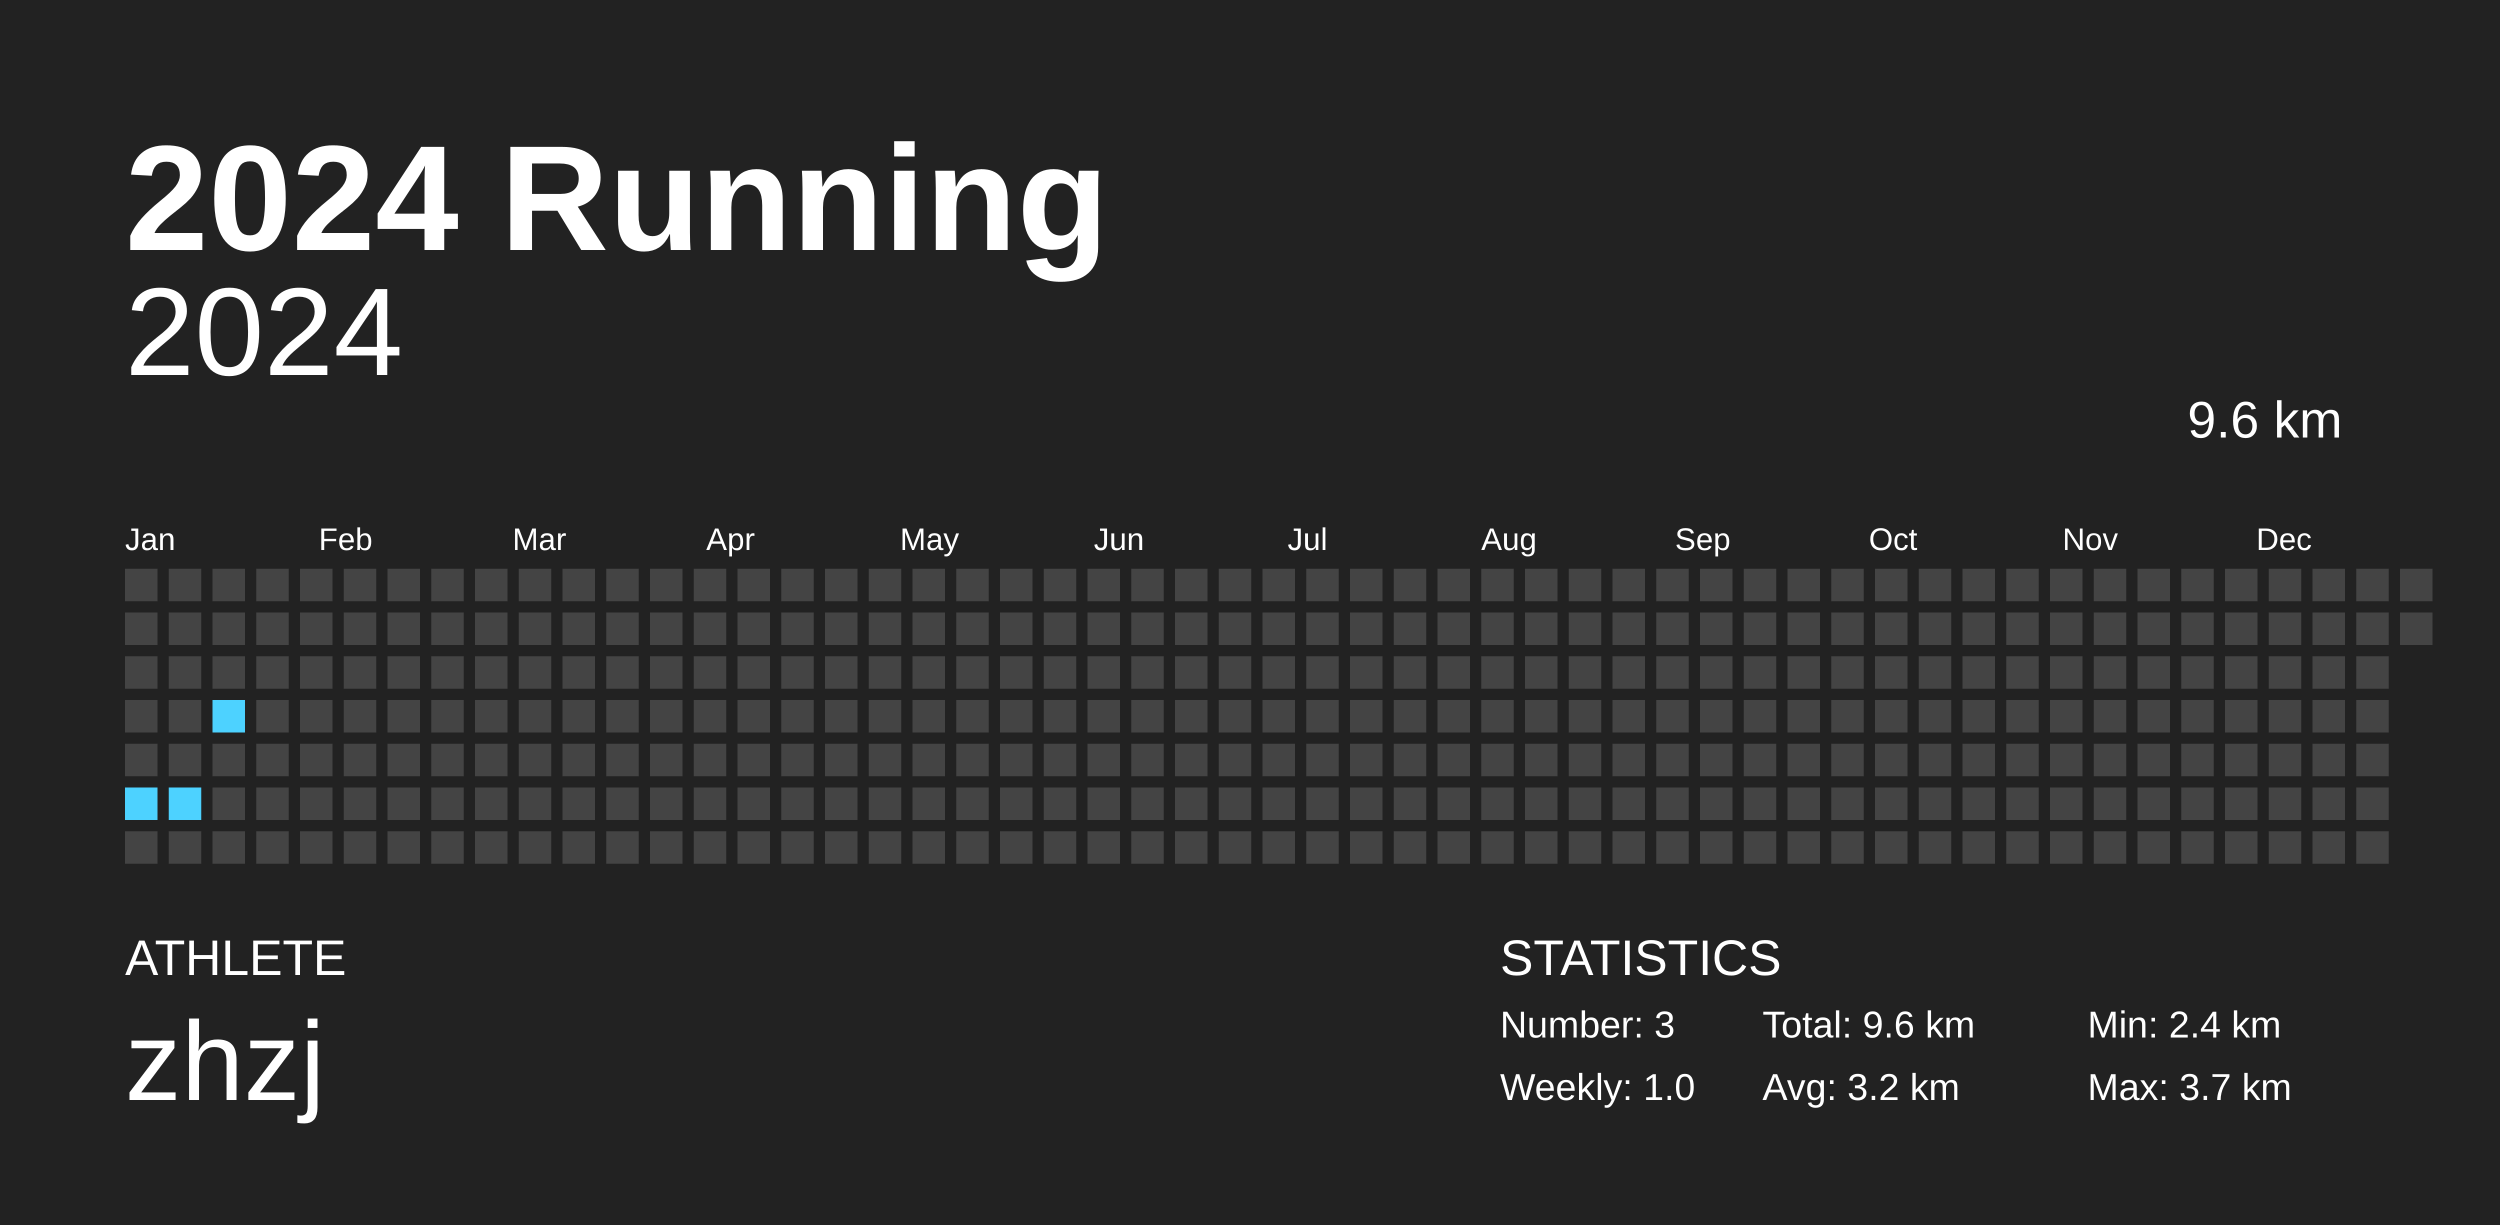
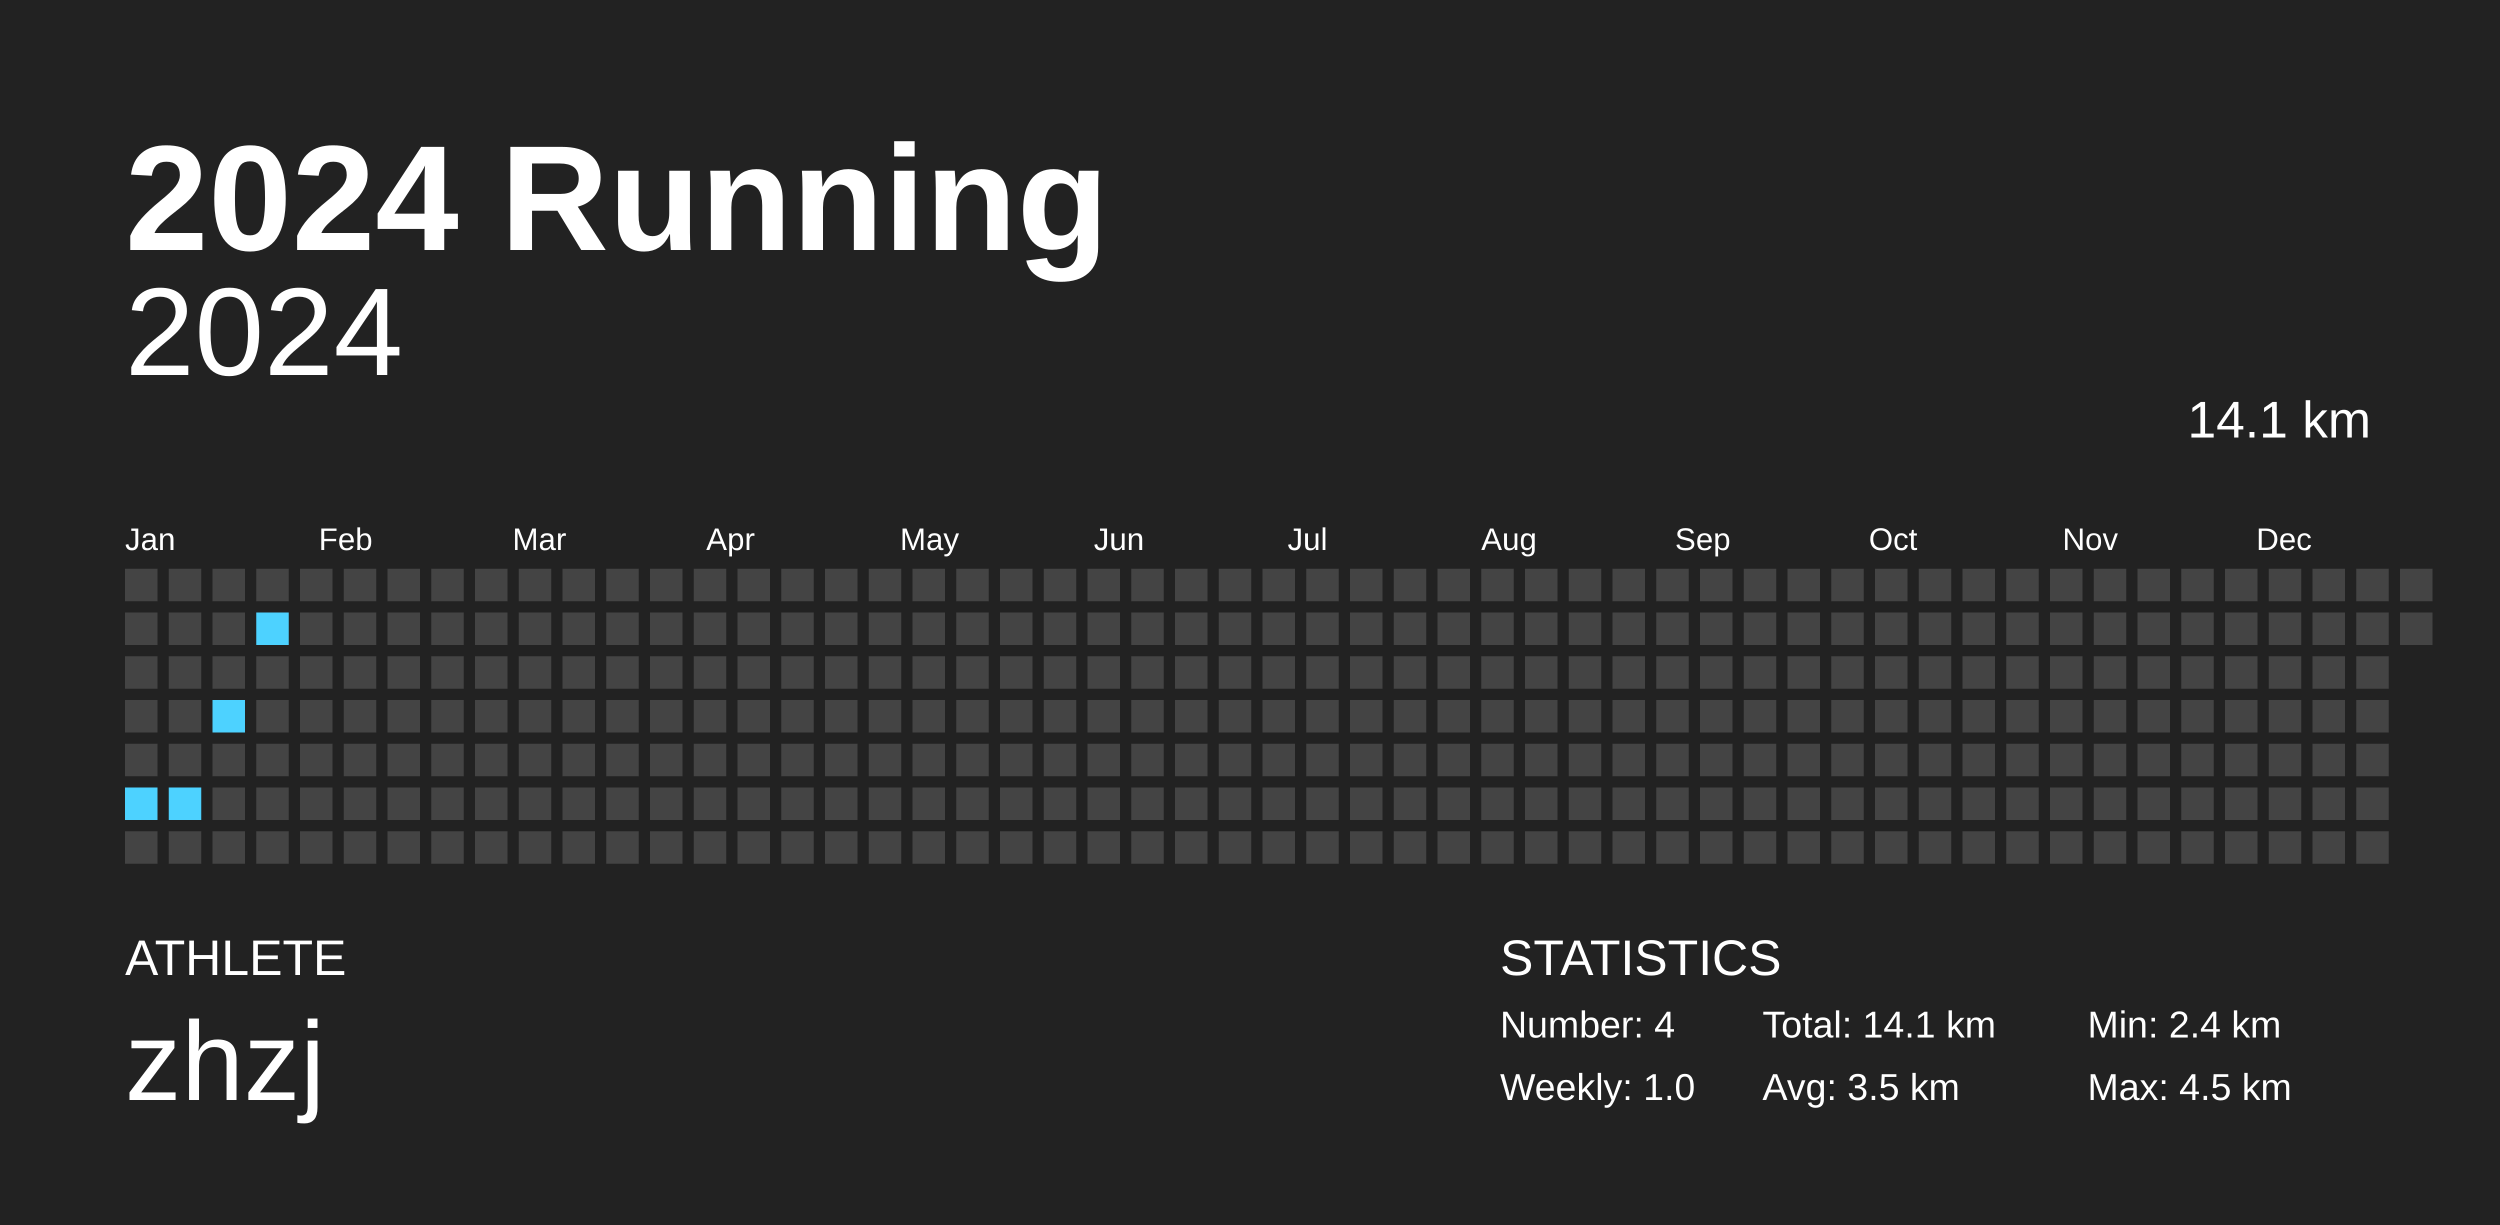
<svg xmlns="http://www.w3.org/2000/svg" baseProfile="full" height="98mm" version="1.1" viewBox="0,0,200,98" width="200mm">
  <defs />
  <rect fill="#222222" height="98" width="200" x="0" y="0" />
  <text fill="#FFFFFF" style="font-size:12px; font-family:Arial; font-weight:bold;" x="10" y="20">2024 Running</text>
  <text fill="#FFFFFF" style="font-size:4px; font-family:Arial" x="10" y="78">ATHLETE</text>
  <text fill="#FFFFFF" style="font-size:9px; font-family:Arial" x="10" y="88">zhzj</text>
  <text fill="#FFFFFF" style="font-size:4px; font-family:Arial" x="120" y="78">STATISTICS</text>
-   <text fill="#FFFFFF" style="font-size:3px; font-family:Arial" x="120" y="83">Number: 3</text>
+   <text fill="#FFFFFF" style="font-size:3px; font-family:Arial" x="120" y="83">Number: 4</text>
  <text fill="#FFFFFF" style="font-size:3px; font-family:Arial" x="120" y="88">Weekly: 1.0</text>
-   <text fill="#FFFFFF" style="font-size:3px; font-family:Arial" x="141" y="83">Total: 9.6 km</text>
-   <text fill="#FFFFFF" style="font-size:3px; font-family:Arial" x="141" y="88">Avg: 3.2 km</text>
+   <text fill="#FFFFFF" style="font-size:3px; font-family:Arial" x="141" y="83">Total: 14.1 km</text>
+   <text fill="#FFFFFF" style="font-size:3px; font-family:Arial" x="141" y="88">Avg: 3.5 km</text>
  <text fill="#FFFFFF" style="font-size:3px; font-family:Arial" x="167" y="83">Min: 2.4 km</text>
-   <text fill="#FFFFFF" style="font-size:3px; font-family:Arial" x="167" y="88">Max: 3.7 km</text>
+   <text fill="#FFFFFF" style="font-size:3px; font-family:Arial" x="167" y="88">Max: 4.5 km</text>
  <text alignment-baseline="hanging" fill="#FFFFFF" style="font-size:10.0px; font-family:Arial;" x="10" y="30">2024</text>
-   <text alignment-baseline="hanging" fill="#FFFFFF" style="font-size:4.125px; font-family:Arial;" x="175" y="35">9.6 km</text>
+   <text alignment-baseline="hanging" fill="#FFFFFF" style="font-size:4.125px; font-family:Arial;" x="175" y="35">14.1 km</text>
  <text fill="#FFFFFF" style="font-size:2.5px; font-family:Arial" x="10.0" y="44">Jan</text>
  <text fill="#FFFFFF" style="font-size:2.5px; font-family:Arial" x="25.5" y="44">Feb</text>
  <text fill="#FFFFFF" style="font-size:2.5px; font-family:Arial" x="41.0" y="44">Mar</text>
  <text fill="#FFFFFF" style="font-size:2.5px; font-family:Arial" x="56.5" y="44">Apr</text>
  <text fill="#FFFFFF" style="font-size:2.5px; font-family:Arial" x="72.0" y="44">May</text>
  <text fill="#FFFFFF" style="font-size:2.5px; font-family:Arial" x="87.5" y="44">Jun</text>
  <text fill="#FFFFFF" style="font-size:2.5px; font-family:Arial" x="103.0" y="44">Jul</text>
  <text fill="#FFFFFF" style="font-size:2.5px; font-family:Arial" x="118.5" y="44">Aug</text>
  <text fill="#FFFFFF" style="font-size:2.5px; font-family:Arial" x="134.0" y="44">Sep</text>
  <text fill="#FFFFFF" style="font-size:2.5px; font-family:Arial" x="149.5" y="44">Oct</text>
  <text fill="#FFFFFF" style="font-size:2.5px; font-family:Arial" x="165.0" y="44">Nov</text>
  <text fill="#FFFFFF" style="font-size:2.5px; font-family:Arial" x="180.5" y="44">Dec</text>
  <rect fill="#444444" height="2.6" width="2.6" x="10.0" y="45.5" />
  <rect fill="#444444" height="2.6" width="2.6" x="10.0" y="49.0" />
  <rect fill="#444444" height="2.6" width="2.6" x="10.0" y="52.5" />
  <rect fill="#444444" height="2.6" width="2.6" x="10.0" y="56.0" />
  <rect fill="#444444" height="2.6" width="2.6" x="10.0" y="59.5" />
  <rect fill="#4dd2ff" height="2.6" width="2.6" x="10.0" y="63.0" />
  <rect fill="#444444" height="2.6" width="2.6" x="10.0" y="66.5" />
  <rect fill="#444444" height="2.6" width="2.6" x="13.5" y="45.5" />
  <rect fill="#444444" height="2.6" width="2.6" x="13.5" y="49.0" />
  <rect fill="#444444" height="2.6" width="2.6" x="13.5" y="52.5" />
  <rect fill="#444444" height="2.6" width="2.6" x="13.5" y="56.0" />
  <rect fill="#444444" height="2.6" width="2.6" x="13.5" y="59.5" />
  <rect fill="#4dd2ff" height="2.6" width="2.6" x="13.5" y="63.0" />
  <rect fill="#444444" height="2.6" width="2.6" x="13.5" y="66.5" />
  <rect fill="#444444" height="2.6" width="2.6" x="17.0" y="45.5" />
  <rect fill="#444444" height="2.6" width="2.6" x="17.0" y="49.0" />
  <rect fill="#444444" height="2.6" width="2.6" x="17.0" y="52.5" />
  <rect fill="#4dd2ff" height="2.6" width="2.6" x="17.0" y="56.0" />
  <rect fill="#444444" height="2.6" width="2.6" x="17.0" y="59.5" />
  <rect fill="#444444" height="2.6" width="2.6" x="17.0" y="63.0" />
  <rect fill="#444444" height="2.6" width="2.6" x="17.0" y="66.5" />
  <rect fill="#444444" height="2.6" width="2.6" x="20.5" y="45.5" />
-   <rect fill="#444444" height="2.6" width="2.6" x="20.5" y="49.0" />
+   <rect fill="#4dd2ff" height="2.6" width="2.6" x="20.5" y="49.0" />
  <rect fill="#444444" height="2.6" width="2.6" x="20.5" y="52.5" />
  <rect fill="#444444" height="2.6" width="2.6" x="20.5" y="56.0" />
  <rect fill="#444444" height="2.6" width="2.6" x="20.5" y="59.5" />
  <rect fill="#444444" height="2.6" width="2.6" x="20.5" y="63.0" />
  <rect fill="#444444" height="2.6" width="2.6" x="20.5" y="66.5" />
  <rect fill="#444444" height="2.6" width="2.6" x="24.0" y="45.5" />
  <rect fill="#444444" height="2.6" width="2.6" x="24.0" y="49.0" />
  <rect fill="#444444" height="2.6" width="2.6" x="24.0" y="52.5" />
  <rect fill="#444444" height="2.6" width="2.6" x="24.0" y="56.0" />
  <rect fill="#444444" height="2.6" width="2.6" x="24.0" y="59.5" />
  <rect fill="#444444" height="2.6" width="2.6" x="24.0" y="63.0" />
  <rect fill="#444444" height="2.6" width="2.6" x="24.0" y="66.5" />
  <rect fill="#444444" height="2.6" width="2.6" x="27.5" y="45.5" />
  <rect fill="#444444" height="2.6" width="2.6" x="27.5" y="49.0" />
  <rect fill="#444444" height="2.6" width="2.6" x="27.5" y="52.5" />
  <rect fill="#444444" height="2.6" width="2.6" x="27.5" y="56.0" />
  <rect fill="#444444" height="2.6" width="2.6" x="27.5" y="59.5" />
  <rect fill="#444444" height="2.6" width="2.6" x="27.5" y="63.0" />
  <rect fill="#444444" height="2.6" width="2.6" x="27.5" y="66.5" />
  <rect fill="#444444" height="2.6" width="2.6" x="31.0" y="45.5" />
  <rect fill="#444444" height="2.6" width="2.6" x="31.0" y="49.0" />
  <rect fill="#444444" height="2.6" width="2.6" x="31.0" y="52.5" />
  <rect fill="#444444" height="2.6" width="2.6" x="31.0" y="56.0" />
  <rect fill="#444444" height="2.6" width="2.6" x="31.0" y="59.5" />
  <rect fill="#444444" height="2.6" width="2.6" x="31.0" y="63.0" />
  <rect fill="#444444" height="2.6" width="2.6" x="31.0" y="66.5" />
  <rect fill="#444444" height="2.6" width="2.6" x="34.5" y="45.5" />
  <rect fill="#444444" height="2.6" width="2.6" x="34.5" y="49.0" />
  <rect fill="#444444" height="2.6" width="2.6" x="34.5" y="52.5" />
  <rect fill="#444444" height="2.6" width="2.6" x="34.5" y="56.0" />
  <rect fill="#444444" height="2.6" width="2.6" x="34.5" y="59.5" />
  <rect fill="#444444" height="2.6" width="2.6" x="34.5" y="63.0" />
  <rect fill="#444444" height="2.6" width="2.6" x="34.5" y="66.5" />
  <rect fill="#444444" height="2.6" width="2.6" x="38.0" y="45.5" />
  <rect fill="#444444" height="2.6" width="2.6" x="38.0" y="49.0" />
  <rect fill="#444444" height="2.6" width="2.6" x="38.0" y="52.5" />
  <rect fill="#444444" height="2.6" width="2.6" x="38.0" y="56.0" />
  <rect fill="#444444" height="2.6" width="2.6" x="38.0" y="59.5" />
  <rect fill="#444444" height="2.6" width="2.6" x="38.0" y="63.0" />
  <rect fill="#444444" height="2.6" width="2.6" x="38.0" y="66.5" />
  <rect fill="#444444" height="2.6" width="2.6" x="41.5" y="45.5" />
  <rect fill="#444444" height="2.6" width="2.6" x="41.5" y="49.0" />
  <rect fill="#444444" height="2.6" width="2.6" x="41.5" y="52.5" />
  <rect fill="#444444" height="2.6" width="2.6" x="41.5" y="56.0" />
  <rect fill="#444444" height="2.6" width="2.6" x="41.5" y="59.5" />
  <rect fill="#444444" height="2.6" width="2.6" x="41.5" y="63.0" />
  <rect fill="#444444" height="2.6" width="2.6" x="41.5" y="66.5" />
  <rect fill="#444444" height="2.6" width="2.6" x="45.0" y="45.5" />
  <rect fill="#444444" height="2.6" width="2.6" x="45.0" y="49.0" />
  <rect fill="#444444" height="2.6" width="2.6" x="45.0" y="52.5" />
  <rect fill="#444444" height="2.6" width="2.6" x="45.0" y="56.0" />
  <rect fill="#444444" height="2.6" width="2.6" x="45.0" y="59.5" />
  <rect fill="#444444" height="2.6" width="2.6" x="45.0" y="63.0" />
  <rect fill="#444444" height="2.6" width="2.6" x="45.0" y="66.5" />
  <rect fill="#444444" height="2.6" width="2.6" x="48.5" y="45.5" />
  <rect fill="#444444" height="2.6" width="2.6" x="48.5" y="49.0" />
  <rect fill="#444444" height="2.6" width="2.6" x="48.5" y="52.5" />
  <rect fill="#444444" height="2.6" width="2.6" x="48.5" y="56.0" />
  <rect fill="#444444" height="2.6" width="2.6" x="48.5" y="59.5" />
  <rect fill="#444444" height="2.6" width="2.6" x="48.5" y="63.0" />
  <rect fill="#444444" height="2.6" width="2.6" x="48.5" y="66.5" />
  <rect fill="#444444" height="2.6" width="2.6" x="52.0" y="45.5" />
  <rect fill="#444444" height="2.6" width="2.6" x="52.0" y="49.0" />
  <rect fill="#444444" height="2.6" width="2.6" x="52.0" y="52.5" />
  <rect fill="#444444" height="2.6" width="2.6" x="52.0" y="56.0" />
  <rect fill="#444444" height="2.6" width="2.6" x="52.0" y="59.5" />
  <rect fill="#444444" height="2.6" width="2.6" x="52.0" y="63.0" />
  <rect fill="#444444" height="2.6" width="2.6" x="52.0" y="66.5" />
  <rect fill="#444444" height="2.6" width="2.6" x="55.5" y="45.5" />
  <rect fill="#444444" height="2.6" width="2.6" x="55.5" y="49.0" />
  <rect fill="#444444" height="2.6" width="2.6" x="55.5" y="52.5" />
  <rect fill="#444444" height="2.6" width="2.6" x="55.5" y="56.0" />
  <rect fill="#444444" height="2.6" width="2.6" x="55.5" y="59.5" />
  <rect fill="#444444" height="2.6" width="2.6" x="55.5" y="63.0" />
  <rect fill="#444444" height="2.6" width="2.6" x="55.5" y="66.5" />
  <rect fill="#444444" height="2.6" width="2.6" x="59.0" y="45.5" />
  <rect fill="#444444" height="2.6" width="2.6" x="59.0" y="49.0" />
  <rect fill="#444444" height="2.6" width="2.6" x="59.0" y="52.5" />
  <rect fill="#444444" height="2.6" width="2.6" x="59.0" y="56.0" />
  <rect fill="#444444" height="2.6" width="2.6" x="59.0" y="59.5" />
  <rect fill="#444444" height="2.6" width="2.6" x="59.0" y="63.0" />
  <rect fill="#444444" height="2.6" width="2.6" x="59.0" y="66.5" />
  <rect fill="#444444" height="2.6" width="2.6" x="62.5" y="45.5" />
  <rect fill="#444444" height="2.6" width="2.6" x="62.5" y="49.0" />
  <rect fill="#444444" height="2.6" width="2.6" x="62.5" y="52.5" />
  <rect fill="#444444" height="2.6" width="2.6" x="62.5" y="56.0" />
  <rect fill="#444444" height="2.6" width="2.6" x="62.5" y="59.5" />
  <rect fill="#444444" height="2.6" width="2.6" x="62.5" y="63.0" />
  <rect fill="#444444" height="2.6" width="2.6" x="62.5" y="66.5" />
  <rect fill="#444444" height="2.6" width="2.6" x="66.0" y="45.5" />
  <rect fill="#444444" height="2.6" width="2.6" x="66.0" y="49.0" />
  <rect fill="#444444" height="2.6" width="2.6" x="66.0" y="52.5" />
  <rect fill="#444444" height="2.6" width="2.6" x="66.0" y="56.0" />
  <rect fill="#444444" height="2.6" width="2.6" x="66.0" y="59.5" />
  <rect fill="#444444" height="2.6" width="2.6" x="66.0" y="63.0" />
  <rect fill="#444444" height="2.6" width="2.6" x="66.0" y="66.5" />
  <rect fill="#444444" height="2.6" width="2.6" x="69.5" y="45.5" />
  <rect fill="#444444" height="2.6" width="2.6" x="69.5" y="49.0" />
  <rect fill="#444444" height="2.6" width="2.6" x="69.5" y="52.5" />
  <rect fill="#444444" height="2.6" width="2.6" x="69.5" y="56.0" />
  <rect fill="#444444" height="2.6" width="2.6" x="69.5" y="59.5" />
  <rect fill="#444444" height="2.6" width="2.6" x="69.5" y="63.0" />
  <rect fill="#444444" height="2.6" width="2.6" x="69.5" y="66.5" />
  <rect fill="#444444" height="2.6" width="2.6" x="73.0" y="45.5" />
  <rect fill="#444444" height="2.6" width="2.6" x="73.0" y="49.0" />
  <rect fill="#444444" height="2.6" width="2.6" x="73.0" y="52.5" />
  <rect fill="#444444" height="2.6" width="2.6" x="73.0" y="56.0" />
  <rect fill="#444444" height="2.6" width="2.6" x="73.0" y="59.5" />
  <rect fill="#444444" height="2.6" width="2.6" x="73.0" y="63.0" />
  <rect fill="#444444" height="2.6" width="2.6" x="73.0" y="66.5" />
  <rect fill="#444444" height="2.6" width="2.6" x="76.5" y="45.5" />
  <rect fill="#444444" height="2.6" width="2.6" x="76.5" y="49.0" />
  <rect fill="#444444" height="2.6" width="2.6" x="76.5" y="52.5" />
  <rect fill="#444444" height="2.6" width="2.6" x="76.5" y="56.0" />
  <rect fill="#444444" height="2.6" width="2.6" x="76.5" y="59.5" />
  <rect fill="#444444" height="2.6" width="2.6" x="76.5" y="63.0" />
  <rect fill="#444444" height="2.6" width="2.6" x="76.5" y="66.5" />
  <rect fill="#444444" height="2.6" width="2.6" x="80.0" y="45.5" />
  <rect fill="#444444" height="2.6" width="2.6" x="80.0" y="49.0" />
  <rect fill="#444444" height="2.6" width="2.6" x="80.0" y="52.5" />
  <rect fill="#444444" height="2.6" width="2.6" x="80.0" y="56.0" />
  <rect fill="#444444" height="2.6" width="2.6" x="80.0" y="59.5" />
  <rect fill="#444444" height="2.6" width="2.6" x="80.0" y="63.0" />
  <rect fill="#444444" height="2.6" width="2.6" x="80.0" y="66.5" />
  <rect fill="#444444" height="2.6" width="2.6" x="83.5" y="45.5" />
  <rect fill="#444444" height="2.6" width="2.6" x="83.5" y="49.0" />
  <rect fill="#444444" height="2.6" width="2.6" x="83.5" y="52.5" />
  <rect fill="#444444" height="2.6" width="2.6" x="83.5" y="56.0" />
  <rect fill="#444444" height="2.6" width="2.6" x="83.5" y="59.5" />
  <rect fill="#444444" height="2.6" width="2.6" x="83.5" y="63.0" />
  <rect fill="#444444" height="2.6" width="2.6" x="83.5" y="66.5" />
  <rect fill="#444444" height="2.6" width="2.6" x="87.0" y="45.5" />
  <rect fill="#444444" height="2.6" width="2.6" x="87.0" y="49.0" />
  <rect fill="#444444" height="2.6" width="2.6" x="87.0" y="52.5" />
  <rect fill="#444444" height="2.6" width="2.6" x="87.0" y="56.0" />
  <rect fill="#444444" height="2.6" width="2.6" x="87.0" y="59.5" />
  <rect fill="#444444" height="2.6" width="2.6" x="87.0" y="63.0" />
  <rect fill="#444444" height="2.6" width="2.6" x="87.0" y="66.5" />
  <rect fill="#444444" height="2.6" width="2.6" x="90.5" y="45.5" />
  <rect fill="#444444" height="2.6" width="2.6" x="90.5" y="49.0" />
  <rect fill="#444444" height="2.6" width="2.6" x="90.5" y="52.5" />
  <rect fill="#444444" height="2.6" width="2.6" x="90.5" y="56.0" />
  <rect fill="#444444" height="2.6" width="2.6" x="90.5" y="59.5" />
  <rect fill="#444444" height="2.6" width="2.6" x="90.5" y="63.0" />
  <rect fill="#444444" height="2.6" width="2.6" x="90.5" y="66.5" />
  <rect fill="#444444" height="2.6" width="2.6" x="94.0" y="45.5" />
  <rect fill="#444444" height="2.6" width="2.6" x="94.0" y="49.0" />
  <rect fill="#444444" height="2.6" width="2.6" x="94.0" y="52.5" />
  <rect fill="#444444" height="2.6" width="2.6" x="94.0" y="56.0" />
  <rect fill="#444444" height="2.6" width="2.6" x="94.0" y="59.5" />
  <rect fill="#444444" height="2.6" width="2.6" x="94.0" y="63.0" />
  <rect fill="#444444" height="2.6" width="2.6" x="94.0" y="66.5" />
  <rect fill="#444444" height="2.6" width="2.6" x="97.5" y="45.5" />
  <rect fill="#444444" height="2.6" width="2.6" x="97.5" y="49.0" />
  <rect fill="#444444" height="2.6" width="2.6" x="97.5" y="52.5" />
  <rect fill="#444444" height="2.6" width="2.6" x="97.5" y="56.0" />
  <rect fill="#444444" height="2.6" width="2.6" x="97.5" y="59.5" />
  <rect fill="#444444" height="2.6" width="2.6" x="97.5" y="63.0" />
  <rect fill="#444444" height="2.6" width="2.6" x="97.5" y="66.5" />
  <rect fill="#444444" height="2.6" width="2.6" x="101.0" y="45.5" />
  <rect fill="#444444" height="2.6" width="2.6" x="101.0" y="49.0" />
  <rect fill="#444444" height="2.6" width="2.6" x="101.0" y="52.5" />
  <rect fill="#444444" height="2.6" width="2.6" x="101.0" y="56.0" />
  <rect fill="#444444" height="2.6" width="2.6" x="101.0" y="59.5" />
  <rect fill="#444444" height="2.6" width="2.6" x="101.0" y="63.0" />
  <rect fill="#444444" height="2.6" width="2.6" x="101.0" y="66.5" />
  <rect fill="#444444" height="2.6" width="2.6" x="104.5" y="45.5" />
  <rect fill="#444444" height="2.6" width="2.6" x="104.5" y="49.0" />
  <rect fill="#444444" height="2.6" width="2.6" x="104.5" y="52.5" />
  <rect fill="#444444" height="2.6" width="2.6" x="104.5" y="56.0" />
  <rect fill="#444444" height="2.6" width="2.6" x="104.5" y="59.5" />
  <rect fill="#444444" height="2.6" width="2.6" x="104.5" y="63.0" />
  <rect fill="#444444" height="2.6" width="2.6" x="104.5" y="66.5" />
  <rect fill="#444444" height="2.6" width="2.6" x="108.0" y="45.5" />
  <rect fill="#444444" height="2.6" width="2.6" x="108.0" y="49.0" />
  <rect fill="#444444" height="2.6" width="2.6" x="108.0" y="52.5" />
  <rect fill="#444444" height="2.6" width="2.6" x="108.0" y="56.0" />
  <rect fill="#444444" height="2.6" width="2.6" x="108.0" y="59.5" />
  <rect fill="#444444" height="2.6" width="2.6" x="108.0" y="63.0" />
  <rect fill="#444444" height="2.6" width="2.6" x="108.0" y="66.5" />
  <rect fill="#444444" height="2.6" width="2.6" x="111.5" y="45.5" />
  <rect fill="#444444" height="2.6" width="2.6" x="111.5" y="49.0" />
  <rect fill="#444444" height="2.6" width="2.6" x="111.5" y="52.5" />
  <rect fill="#444444" height="2.6" width="2.6" x="111.5" y="56.0" />
  <rect fill="#444444" height="2.6" width="2.6" x="111.5" y="59.5" />
  <rect fill="#444444" height="2.6" width="2.6" x="111.5" y="63.0" />
  <rect fill="#444444" height="2.6" width="2.6" x="111.5" y="66.5" />
  <rect fill="#444444" height="2.6" width="2.6" x="115.0" y="45.5" />
  <rect fill="#444444" height="2.6" width="2.6" x="115.0" y="49.0" />
  <rect fill="#444444" height="2.6" width="2.6" x="115.0" y="52.5" />
  <rect fill="#444444" height="2.6" width="2.6" x="115.0" y="56.0" />
  <rect fill="#444444" height="2.6" width="2.6" x="115.0" y="59.5" />
  <rect fill="#444444" height="2.6" width="2.6" x="115.0" y="63.0" />
  <rect fill="#444444" height="2.6" width="2.6" x="115.0" y="66.5" />
  <rect fill="#444444" height="2.6" width="2.6" x="118.5" y="45.5" />
  <rect fill="#444444" height="2.6" width="2.6" x="118.5" y="49.0" />
  <rect fill="#444444" height="2.6" width="2.6" x="118.5" y="52.5" />
  <rect fill="#444444" height="2.6" width="2.6" x="118.5" y="56.0" />
  <rect fill="#444444" height="2.6" width="2.6" x="118.5" y="59.5" />
  <rect fill="#444444" height="2.6" width="2.6" x="118.5" y="63.0" />
  <rect fill="#444444" height="2.6" width="2.6" x="118.5" y="66.5" />
  <rect fill="#444444" height="2.6" width="2.6" x="122.0" y="45.5" />
  <rect fill="#444444" height="2.6" width="2.6" x="122.0" y="49.0" />
  <rect fill="#444444" height="2.6" width="2.6" x="122.0" y="52.5" />
  <rect fill="#444444" height="2.6" width="2.6" x="122.0" y="56.0" />
  <rect fill="#444444" height="2.6" width="2.6" x="122.0" y="59.5" />
  <rect fill="#444444" height="2.6" width="2.6" x="122.0" y="63.0" />
  <rect fill="#444444" height="2.6" width="2.6" x="122.0" y="66.5" />
  <rect fill="#444444" height="2.6" width="2.6" x="125.5" y="45.5" />
  <rect fill="#444444" height="2.6" width="2.6" x="125.5" y="49.0" />
  <rect fill="#444444" height="2.6" width="2.6" x="125.5" y="52.5" />
  <rect fill="#444444" height="2.6" width="2.6" x="125.5" y="56.0" />
  <rect fill="#444444" height="2.6" width="2.6" x="125.5" y="59.5" />
  <rect fill="#444444" height="2.6" width="2.6" x="125.5" y="63.0" />
  <rect fill="#444444" height="2.6" width="2.6" x="125.5" y="66.5" />
  <rect fill="#444444" height="2.6" width="2.6" x="129.0" y="45.5" />
  <rect fill="#444444" height="2.6" width="2.6" x="129.0" y="49.0" />
  <rect fill="#444444" height="2.6" width="2.6" x="129.0" y="52.5" />
  <rect fill="#444444" height="2.6" width="2.6" x="129.0" y="56.0" />
  <rect fill="#444444" height="2.6" width="2.6" x="129.0" y="59.5" />
  <rect fill="#444444" height="2.6" width="2.6" x="129.0" y="63.0" />
  <rect fill="#444444" height="2.6" width="2.6" x="129.0" y="66.5" />
  <rect fill="#444444" height="2.6" width="2.6" x="132.5" y="45.5" />
  <rect fill="#444444" height="2.6" width="2.6" x="132.5" y="49.0" />
  <rect fill="#444444" height="2.6" width="2.6" x="132.5" y="52.5" />
  <rect fill="#444444" height="2.6" width="2.6" x="132.5" y="56.0" />
  <rect fill="#444444" height="2.6" width="2.6" x="132.5" y="59.5" />
  <rect fill="#444444" height="2.6" width="2.6" x="132.5" y="63.0" />
  <rect fill="#444444" height="2.6" width="2.6" x="132.5" y="66.5" />
  <rect fill="#444444" height="2.6" width="2.6" x="136.0" y="45.5" />
  <rect fill="#444444" height="2.6" width="2.6" x="136.0" y="49.0" />
  <rect fill="#444444" height="2.6" width="2.6" x="136.0" y="52.5" />
  <rect fill="#444444" height="2.6" width="2.6" x="136.0" y="56.0" />
  <rect fill="#444444" height="2.6" width="2.6" x="136.0" y="59.5" />
  <rect fill="#444444" height="2.6" width="2.6" x="136.0" y="63.0" />
  <rect fill="#444444" height="2.6" width="2.6" x="136.0" y="66.5" />
  <rect fill="#444444" height="2.6" width="2.6" x="139.5" y="45.5" />
  <rect fill="#444444" height="2.6" width="2.6" x="139.5" y="49.0" />
  <rect fill="#444444" height="2.6" width="2.6" x="139.5" y="52.5" />
  <rect fill="#444444" height="2.6" width="2.6" x="139.5" y="56.0" />
  <rect fill="#444444" height="2.6" width="2.6" x="139.5" y="59.5" />
  <rect fill="#444444" height="2.6" width="2.6" x="139.5" y="63.0" />
  <rect fill="#444444" height="2.6" width="2.6" x="139.5" y="66.5" />
  <rect fill="#444444" height="2.6" width="2.6" x="143.0" y="45.5" />
  <rect fill="#444444" height="2.6" width="2.6" x="143.0" y="49.0" />
  <rect fill="#444444" height="2.6" width="2.6" x="143.0" y="52.5" />
  <rect fill="#444444" height="2.6" width="2.6" x="143.0" y="56.0" />
  <rect fill="#444444" height="2.6" width="2.6" x="143.0" y="59.5" />
  <rect fill="#444444" height="2.6" width="2.6" x="143.0" y="63.0" />
  <rect fill="#444444" height="2.6" width="2.6" x="143.0" y="66.5" />
  <rect fill="#444444" height="2.6" width="2.6" x="146.5" y="45.5" />
  <rect fill="#444444" height="2.6" width="2.6" x="146.5" y="49.0" />
  <rect fill="#444444" height="2.6" width="2.6" x="146.5" y="52.5" />
  <rect fill="#444444" height="2.6" width="2.6" x="146.5" y="56.0" />
  <rect fill="#444444" height="2.6" width="2.6" x="146.5" y="59.5" />
  <rect fill="#444444" height="2.6" width="2.6" x="146.5" y="63.0" />
  <rect fill="#444444" height="2.6" width="2.6" x="146.5" y="66.5" />
  <rect fill="#444444" height="2.6" width="2.6" x="150.0" y="45.5" />
  <rect fill="#444444" height="2.6" width="2.6" x="150.0" y="49.0" />
  <rect fill="#444444" height="2.6" width="2.6" x="150.0" y="52.5" />
  <rect fill="#444444" height="2.6" width="2.6" x="150.0" y="56.0" />
  <rect fill="#444444" height="2.6" width="2.6" x="150.0" y="59.5" />
  <rect fill="#444444" height="2.6" width="2.6" x="150.0" y="63.0" />
  <rect fill="#444444" height="2.6" width="2.6" x="150.0" y="66.5" />
  <rect fill="#444444" height="2.6" width="2.6" x="153.5" y="45.5" />
  <rect fill="#444444" height="2.6" width="2.6" x="153.5" y="49.0" />
  <rect fill="#444444" height="2.6" width="2.6" x="153.5" y="52.5" />
  <rect fill="#444444" height="2.6" width="2.6" x="153.5" y="56.0" />
  <rect fill="#444444" height="2.6" width="2.6" x="153.5" y="59.5" />
  <rect fill="#444444" height="2.6" width="2.6" x="153.5" y="63.0" />
  <rect fill="#444444" height="2.6" width="2.6" x="153.5" y="66.5" />
  <rect fill="#444444" height="2.6" width="2.6" x="157.0" y="45.5" />
  <rect fill="#444444" height="2.6" width="2.6" x="157.0" y="49.0" />
  <rect fill="#444444" height="2.6" width="2.6" x="157.0" y="52.5" />
  <rect fill="#444444" height="2.6" width="2.6" x="157.0" y="56.0" />
  <rect fill="#444444" height="2.6" width="2.6" x="157.0" y="59.5" />
  <rect fill="#444444" height="2.6" width="2.6" x="157.0" y="63.0" />
  <rect fill="#444444" height="2.6" width="2.6" x="157.0" y="66.5" />
  <rect fill="#444444" height="2.6" width="2.6" x="160.5" y="45.5" />
  <rect fill="#444444" height="2.6" width="2.6" x="160.5" y="49.0" />
  <rect fill="#444444" height="2.6" width="2.6" x="160.5" y="52.5" />
  <rect fill="#444444" height="2.6" width="2.6" x="160.5" y="56.0" />
  <rect fill="#444444" height="2.6" width="2.6" x="160.5" y="59.5" />
  <rect fill="#444444" height="2.6" width="2.6" x="160.5" y="63.0" />
  <rect fill="#444444" height="2.6" width="2.6" x="160.5" y="66.5" />
  <rect fill="#444444" height="2.6" width="2.6" x="164.0" y="45.5" />
  <rect fill="#444444" height="2.6" width="2.6" x="164.0" y="49.0" />
  <rect fill="#444444" height="2.6" width="2.6" x="164.0" y="52.5" />
  <rect fill="#444444" height="2.6" width="2.6" x="164.0" y="56.0" />
  <rect fill="#444444" height="2.6" width="2.6" x="164.0" y="59.5" />
  <rect fill="#444444" height="2.6" width="2.6" x="164.0" y="63.0" />
  <rect fill="#444444" height="2.6" width="2.6" x="164.0" y="66.5" />
  <rect fill="#444444" height="2.6" width="2.6" x="167.5" y="45.5" />
  <rect fill="#444444" height="2.6" width="2.6" x="167.5" y="49.0" />
  <rect fill="#444444" height="2.6" width="2.6" x="167.5" y="52.5" />
  <rect fill="#444444" height="2.6" width="2.6" x="167.5" y="56.0" />
  <rect fill="#444444" height="2.6" width="2.6" x="167.5" y="59.5" />
  <rect fill="#444444" height="2.6" width="2.6" x="167.5" y="63.0" />
  <rect fill="#444444" height="2.6" width="2.6" x="167.5" y="66.5" />
  <rect fill="#444444" height="2.6" width="2.6" x="171.0" y="45.5" />
  <rect fill="#444444" height="2.6" width="2.6" x="171.0" y="49.0" />
  <rect fill="#444444" height="2.6" width="2.6" x="171.0" y="52.5" />
  <rect fill="#444444" height="2.6" width="2.6" x="171.0" y="56.0" />
  <rect fill="#444444" height="2.6" width="2.6" x="171.0" y="59.5" />
  <rect fill="#444444" height="2.6" width="2.6" x="171.0" y="63.0" />
  <rect fill="#444444" height="2.6" width="2.6" x="171.0" y="66.5" />
  <rect fill="#444444" height="2.6" width="2.6" x="174.5" y="45.5" />
  <rect fill="#444444" height="2.6" width="2.6" x="174.5" y="49.0" />
  <rect fill="#444444" height="2.6" width="2.6" x="174.5" y="52.5" />
  <rect fill="#444444" height="2.6" width="2.6" x="174.5" y="56.0" />
  <rect fill="#444444" height="2.6" width="2.6" x="174.5" y="59.5" />
  <rect fill="#444444" height="2.6" width="2.6" x="174.5" y="63.0" />
  <rect fill="#444444" height="2.6" width="2.6" x="174.5" y="66.5" />
  <rect fill="#444444" height="2.6" width="2.6" x="178.0" y="45.5" />
  <rect fill="#444444" height="2.6" width="2.6" x="178.0" y="49.0" />
  <rect fill="#444444" height="2.6" width="2.6" x="178.0" y="52.5" />
  <rect fill="#444444" height="2.6" width="2.6" x="178.0" y="56.0" />
  <rect fill="#444444" height="2.6" width="2.6" x="178.0" y="59.5" />
  <rect fill="#444444" height="2.6" width="2.6" x="178.0" y="63.0" />
  <rect fill="#444444" height="2.6" width="2.6" x="178.0" y="66.5" />
  <rect fill="#444444" height="2.6" width="2.6" x="181.5" y="45.5" />
  <rect fill="#444444" height="2.6" width="2.6" x="181.5" y="49.0" />
  <rect fill="#444444" height="2.6" width="2.6" x="181.5" y="52.5" />
  <rect fill="#444444" height="2.6" width="2.6" x="181.5" y="56.0" />
  <rect fill="#444444" height="2.6" width="2.6" x="181.5" y="59.5" />
  <rect fill="#444444" height="2.6" width="2.6" x="181.5" y="63.0" />
  <rect fill="#444444" height="2.6" width="2.6" x="181.5" y="66.5" />
  <rect fill="#444444" height="2.6" width="2.6" x="185.0" y="45.5" />
  <rect fill="#444444" height="2.6" width="2.6" x="185.0" y="49.0" />
  <rect fill="#444444" height="2.6" width="2.6" x="185.0" y="52.5" />
  <rect fill="#444444" height="2.6" width="2.6" x="185.0" y="56.0" />
  <rect fill="#444444" height="2.6" width="2.6" x="185.0" y="59.5" />
  <rect fill="#444444" height="2.6" width="2.6" x="185.0" y="63.0" />
  <rect fill="#444444" height="2.6" width="2.6" x="185.0" y="66.5" />
  <rect fill="#444444" height="2.6" width="2.6" x="188.5" y="45.5" />
  <rect fill="#444444" height="2.6" width="2.6" x="188.5" y="49.0" />
  <rect fill="#444444" height="2.6" width="2.6" x="188.5" y="52.5" />
  <rect fill="#444444" height="2.6" width="2.6" x="188.5" y="56.0" />
  <rect fill="#444444" height="2.6" width="2.6" x="188.5" y="59.5" />
  <rect fill="#444444" height="2.6" width="2.6" x="188.5" y="63.0" />
  <rect fill="#444444" height="2.6" width="2.6" x="188.5" y="66.5" />
  <rect fill="#444444" height="2.6" width="2.6" x="192.0" y="45.5" />
  <rect fill="#444444" height="2.6" width="2.6" x="192.0" y="49.0" />
</svg>
